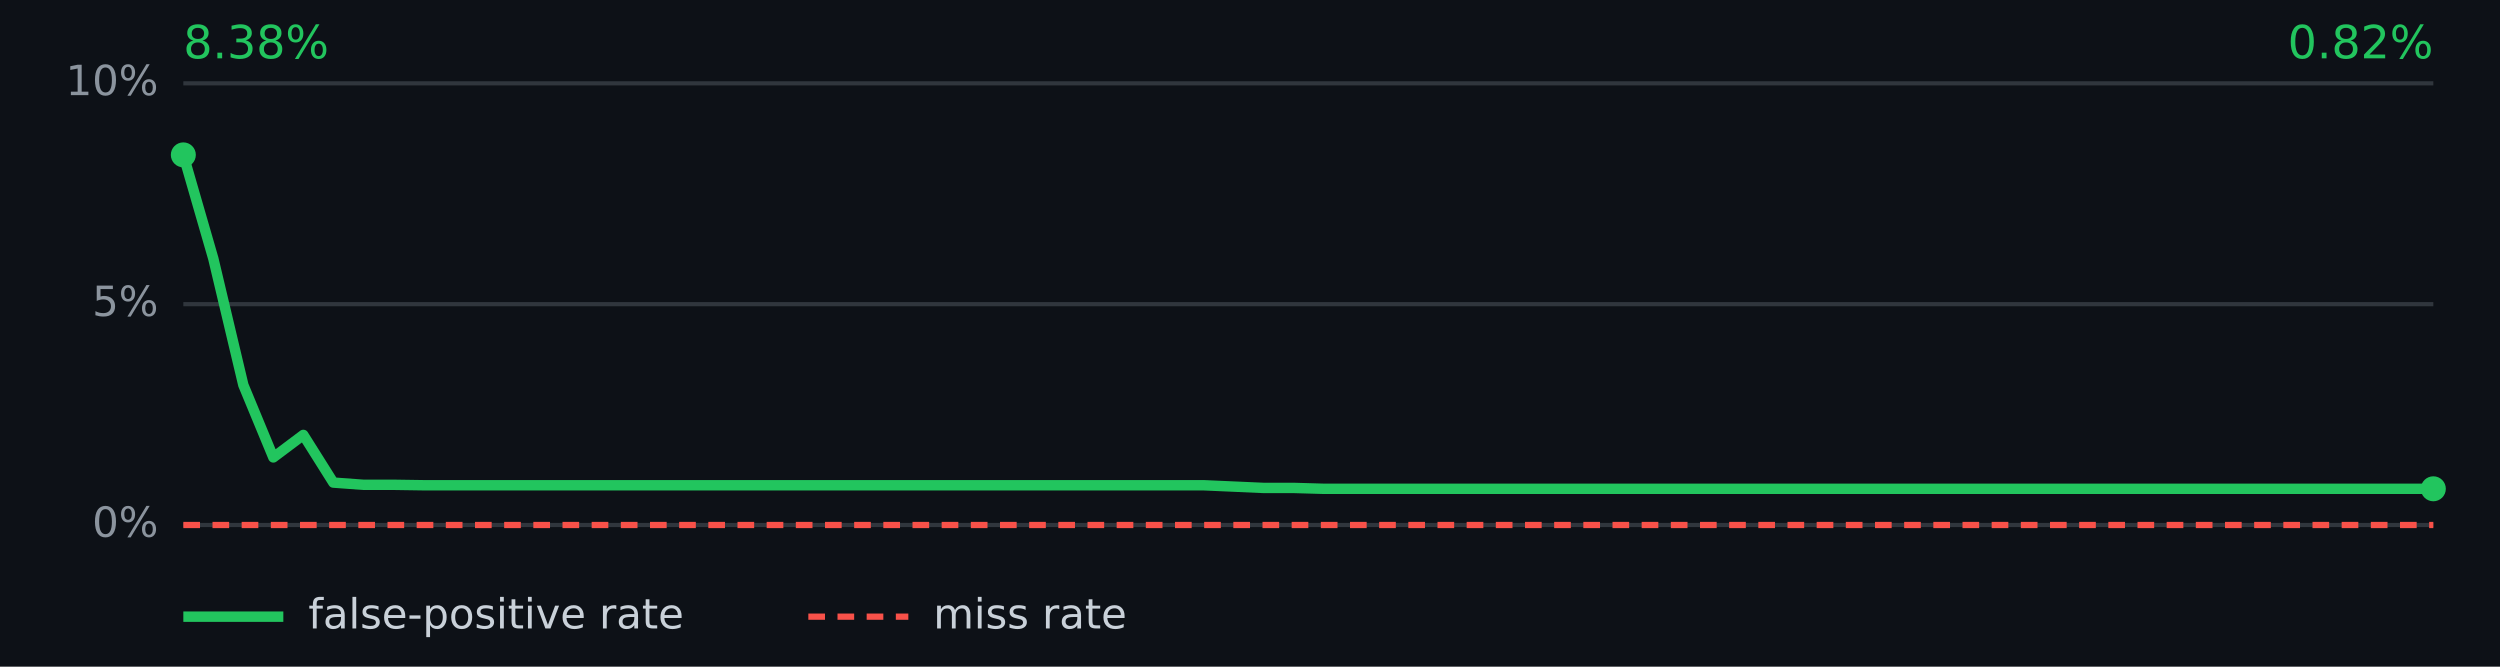
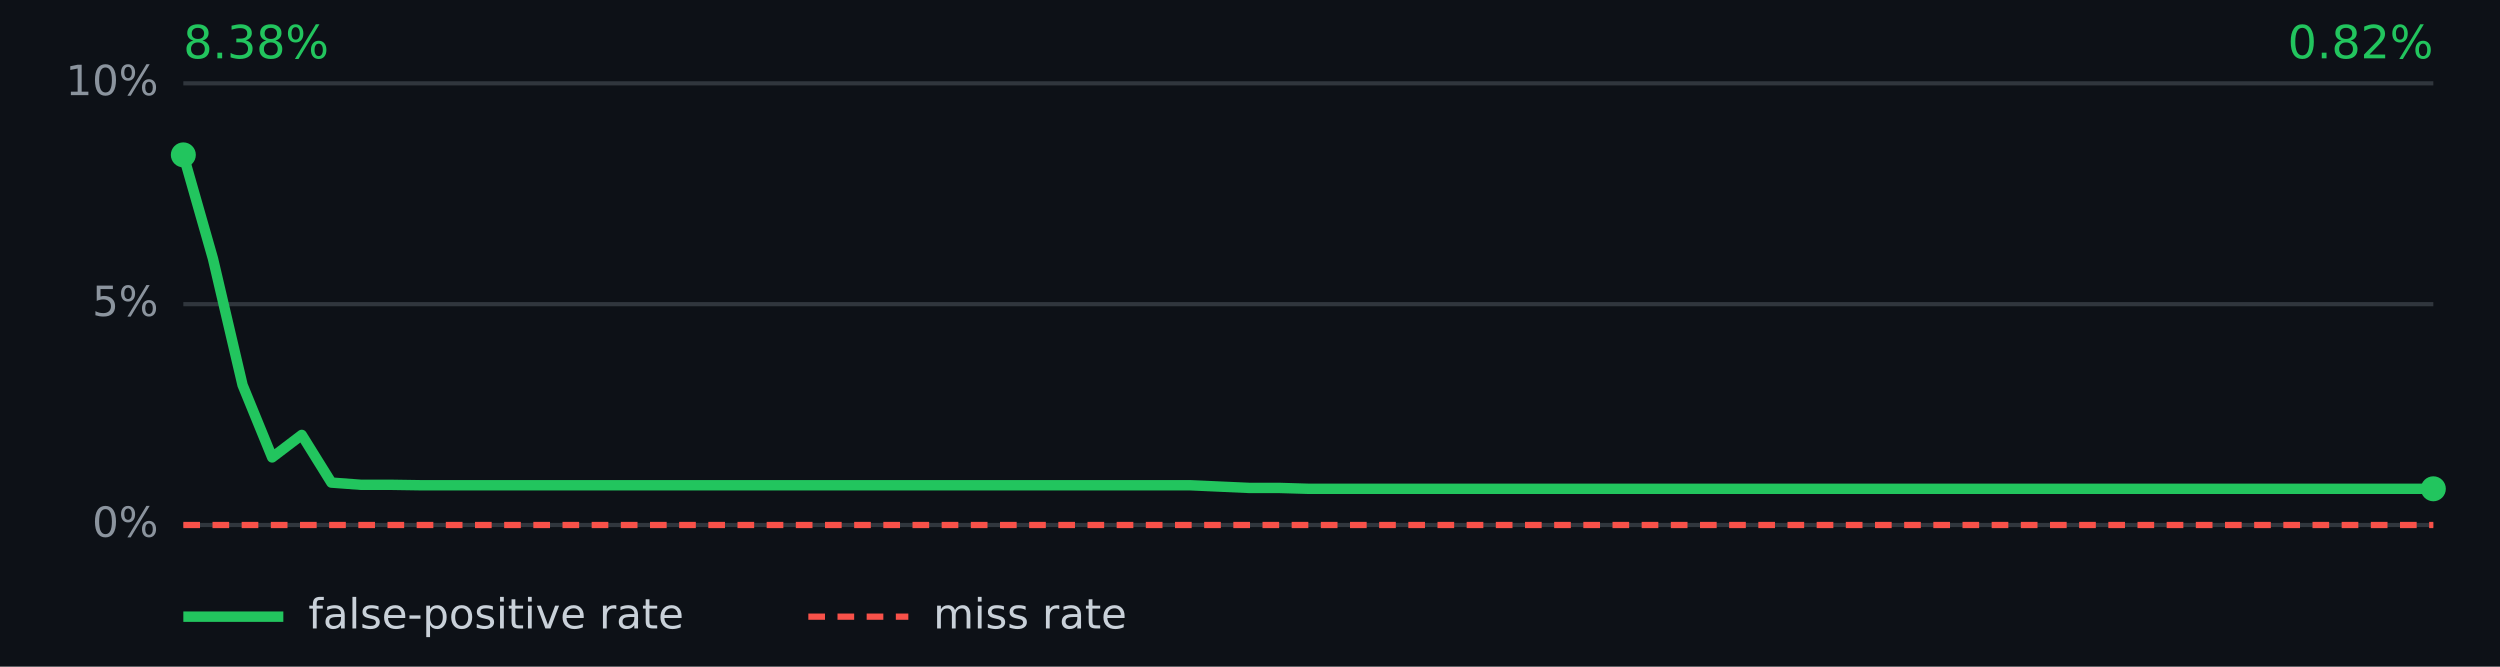
<svg xmlns="http://www.w3.org/2000/svg" width="600" height="160" role="img" aria-label="false-positive rate trend: 8.38% to 0.82%">
  <rect width="100%" height="160" fill="#0d1117" />
  <line x1="44" y1="20.00" x2="584" y2="20.00" stroke="#30363d" stroke-width="1" />
  <text x="38" y="20.00" font-family="Verdana,Geneva,DejaVu Sans,sans-serif" font-size="10" fill="#8b949e" text-anchor="end" dominant-baseline="middle">10%</text>
  <line x1="44" y1="73.00" x2="584" y2="73.00" stroke="#30363d" stroke-width="1" />
  <text x="38" y="73.00" font-family="Verdana,Geneva,DejaVu Sans,sans-serif" font-size="10" fill="#8b949e" text-anchor="end" dominant-baseline="middle">5%</text>
  <line x1="44" y1="126.00" x2="584" y2="126.00" stroke="#30363d" stroke-width="1" />
  <text x="38" y="126.00" font-family="Verdana,Geneva,DejaVu Sans,sans-serif" font-size="10" fill="#8b949e" text-anchor="end" dominant-baseline="middle">0%</text>
-   <polyline points="44.00,126.00 52.06,126.00 60.12,126.00 68.18,126.00 76.24,126.00 84.30,126.00 92.36,126.00 100.42,126.00 108.48,126.00 116.54,126.00 124.60,126.00 132.66,126.00 140.72,126.00 148.78,126.00 156.84,126.00 164.90,126.00 172.96,126.00 181.01,126.00 189.07,126.00 197.13,126.00 205.19,126.00 213.25,126.00 221.31,126.00 229.37,126.00 237.43,126.00 245.49,126.00 253.55,126.00 261.61,126.00 269.67,126.00 277.73,126.00 285.79,126.00 293.85,126.00 301.91,126.00 309.97,126.00 318.03,126.00 326.09,126.00 334.15,126.00 342.21,126.00 350.27,126.00 358.33,126.00 366.39,126.00 374.45,126.00 382.51,126.00 390.57,126.00 398.63,126.00 406.69,126.00 414.75,126.00 422.81,126.00 430.87,126.00 438.93,126.00 446.99,126.00 455.04,126.00 463.10,126.00 471.16,126.00 479.22,126.00 487.28,126.00 495.34,126.00 503.40,126.00 511.46,126.00 519.52,126.00 527.58,126.00 535.64,126.00 543.70,126.00 551.76,126.00 559.82,126.00 567.88,126.00 575.94,126.00 584.00,126.00" fill="none" stroke="#f85149" stroke-width="1.5" stroke-dasharray="4,3" />
-   <polyline points="44.00,37.17 51.20,62.08 58.40,92.40 65.60,109.78 72.80,104.38 80.00,115.82 87.20,116.35 94.40,116.35 101.60,116.46 108.80,116.46 116.00,116.46 123.20,116.46 130.40,116.46 137.60,116.46 144.80,116.46 152.00,116.46 159.20,116.46 166.40,116.46 173.60,116.46 180.80,116.46 188.00,116.46 195.20,116.46 202.40,116.46 209.60,116.46 216.80,116.46 224.00,116.46 231.20,116.46 238.40,116.46 245.60,116.46 252.80,116.46 260.00,116.46 267.20,116.46 274.40,116.46 281.60,116.46 288.80,116.46 296.00,116.78 303.20,117.10 310.40,117.10 317.60,117.31 324.80,117.31 332.00,117.31 339.20,117.31 346.40,117.31 353.60,117.31 360.80,117.31 368.00,117.31 375.20,117.31 382.40,117.31 389.60,117.31 396.80,117.31 404.00,117.31 411.20,117.31 418.40,117.31 425.60,117.31 432.80,117.31 440.00,117.31 447.20,117.31 454.40,117.31 461.60,117.31 468.80,117.31 476.00,117.31 483.20,117.31 490.40,117.31 497.60,117.31 504.80,117.31 512.00,117.31 519.20,117.31 526.40,117.31 533.60,117.31 540.80,117.31 548.00,117.31 555.20,117.31 562.40,117.31 569.60,117.31 576.80,117.31 584.00,117.31" fill="none" stroke="#22c55e" stroke-width="2.5" stroke-linejoin="round" />
+   <polyline points="44.00,126.00 51.94,126.00 59.88,126.00 67.82,126.00 75.76,126.00 83.71,126.00 91.65,126.00 99.59,126.00 107.53,126.00 115.47,126.00 123.41,126.00 131.35,126.00 139.29,126.00 147.24,126.00 155.18,126.00 163.12,126.00 171.06,126.00 179.00,126.00 186.94,126.00 194.88,126.00 202.82,126.00 210.76,126.00 218.71,126.00 226.65,126.00 234.59,126.00 242.53,126.00 250.47,126.00 258.41,126.00 266.35,126.00 274.29,126.00 282.24,126.00 290.18,126.00 298.12,126.00 306.06,126.00 314.00,126.00 321.94,126.00 329.88,126.00 337.82,126.00 345.76,126.00 353.71,126.00 361.65,126.00 369.59,126.00 377.53,126.00 385.47,126.00 393.41,126.00 401.35,126.00 409.29,126.00 417.24,126.00 425.18,126.00 433.12,126.00 441.06,126.00 449.00,126.00 456.94,126.00 464.88,126.00 472.82,126.00 480.76,126.00 488.71,126.00 496.65,126.00 504.59,126.00 512.53,126.00 520.47,126.00 528.41,126.00 536.35,126.00 544.29,126.00 552.24,126.00 560.18,126.00 568.12,126.00 576.06,126.00 584.00,126.00" fill="none" stroke="#f85149" stroke-width="1.5" stroke-dasharray="4,3" />
+   <polyline points="44.00,37.17 51.11,62.08 58.21,92.40 65.32,109.78 72.42,104.38 79.53,115.82 86.63,116.35 93.74,116.35 100.84,116.46 107.95,116.46 115.05,116.46 122.16,116.46 129.26,116.46 136.37,116.46 143.47,116.46 150.58,116.46 157.68,116.46 164.79,116.46 171.89,116.46 179.00,116.46 186.11,116.46 193.21,116.46 200.32,116.46 207.42,116.46 214.53,116.46 221.63,116.46 228.74,116.46 235.84,116.46 242.95,116.46 250.05,116.46 257.16,116.46 264.26,116.46 271.37,116.46 278.47,116.46 285.58,116.46 292.68,116.78 299.79,117.10 306.89,117.10 314.00,117.31 321.11,117.31 328.21,117.31 335.32,117.31 342.42,117.31 349.53,117.31 356.63,117.31 363.74,117.31 370.84,117.31 377.95,117.31 385.05,117.31 392.16,117.31 399.26,117.31 406.37,117.31 413.47,117.31 420.58,117.31 427.68,117.31 434.79,117.31 441.89,117.31 449.00,117.31 456.11,117.31 463.21,117.31 470.32,117.31 477.42,117.31 484.53,117.31 491.63,117.31 498.74,117.31 505.84,117.31 512.95,117.31 520.05,117.31 527.16,117.31 534.26,117.31 541.37,117.31 548.47,117.31 555.58,117.31 562.68,117.31 569.79,117.31 576.89,117.31 584.00,117.31" fill="none" stroke="#22c55e" stroke-width="2.5" stroke-linejoin="round" />
  <circle cx="44.00" cy="37.17" r="3" fill="#22c55e" />
  <circle cx="584.00" cy="117.31" r="3" fill="#22c55e" />
  <text x="44.00" y="14" font-family="Verdana,Geneva,DejaVu Sans,sans-serif" font-size="11" fill="#22c55e" text-anchor="start">8.38%</text>
  <text x="584.00" y="14" font-family="Verdana,Geneva,DejaVu Sans,sans-serif" font-size="11" fill="#22c55e" text-anchor="end">0.82%</text>
  <line x1="44" y1="148" x2="68" y2="148" stroke="#22c55e" stroke-width="2.5" />
  <text x="74" y="148" font-family="Verdana,Geneva,DejaVu Sans,sans-serif" font-size="10" fill="#c9d1d9" dominant-baseline="middle">false-positive rate</text>
  <line x1="194" y1="148" x2="218" y2="148" stroke="#f85149" stroke-width="1.5" stroke-dasharray="4,3" />
  <text x="224" y="148" font-family="Verdana,Geneva,DejaVu Sans,sans-serif" font-size="10" fill="#c9d1d9" dominant-baseline="middle">miss rate</text>
</svg>
